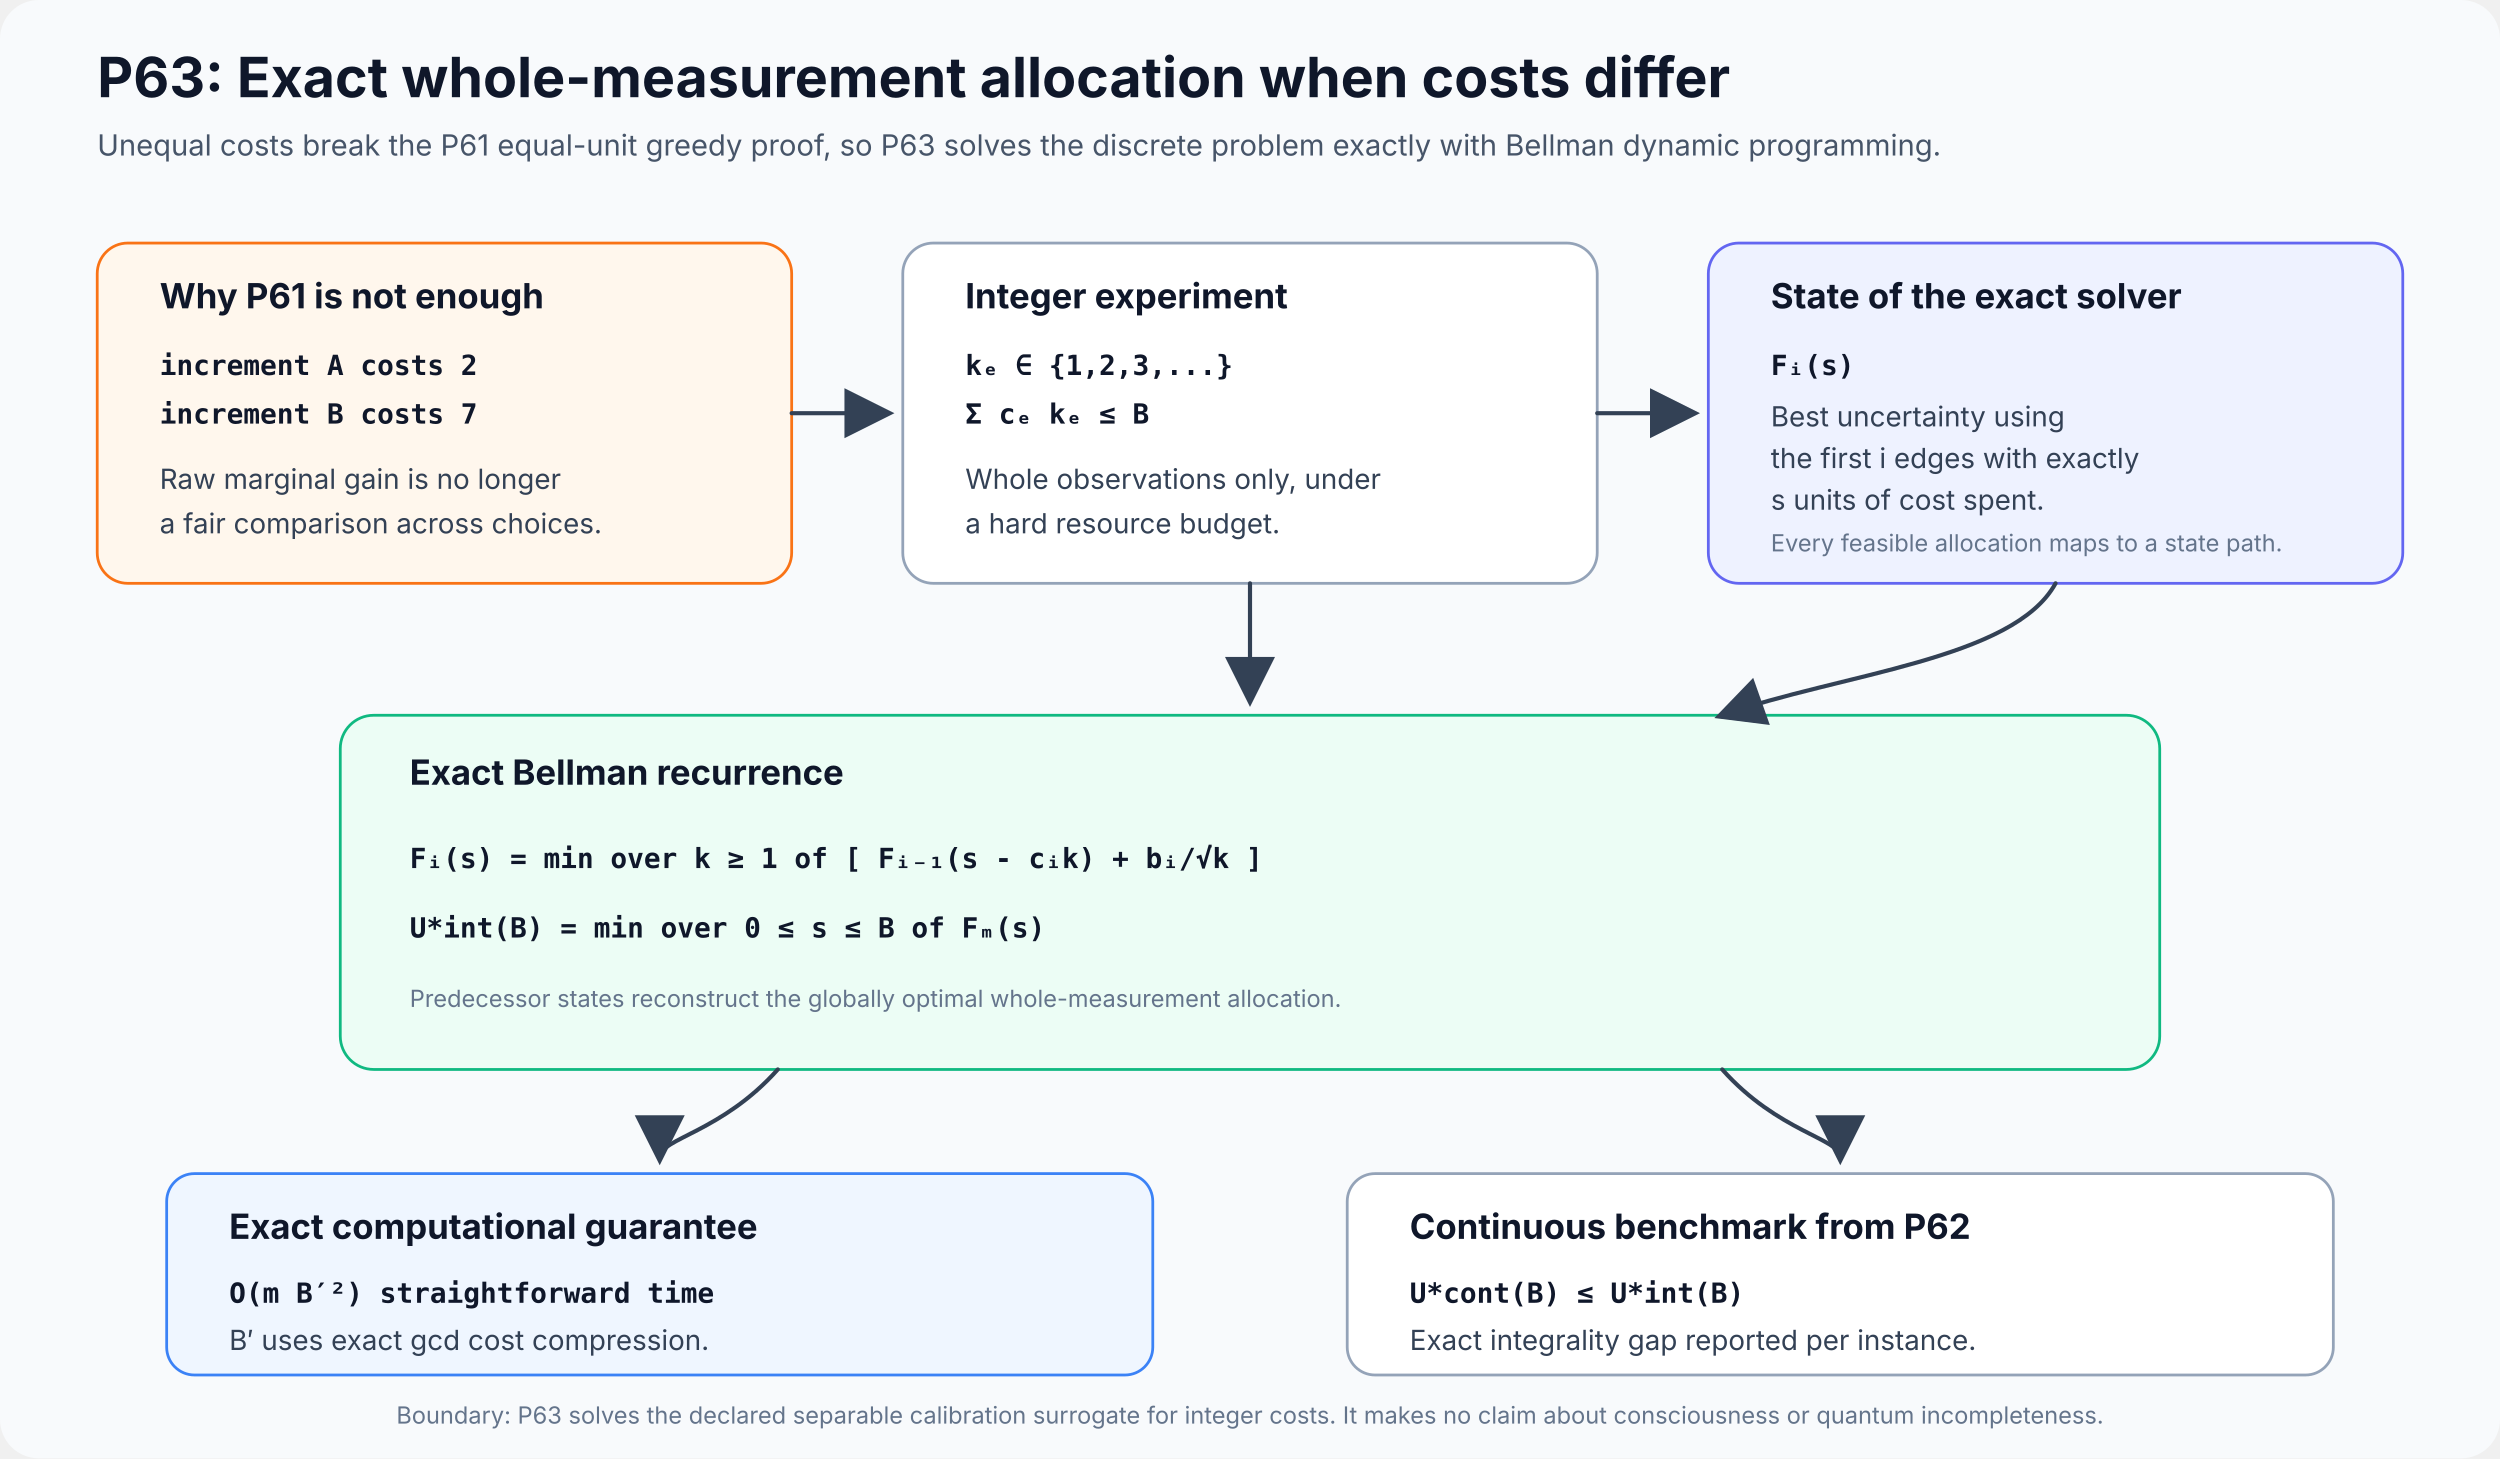
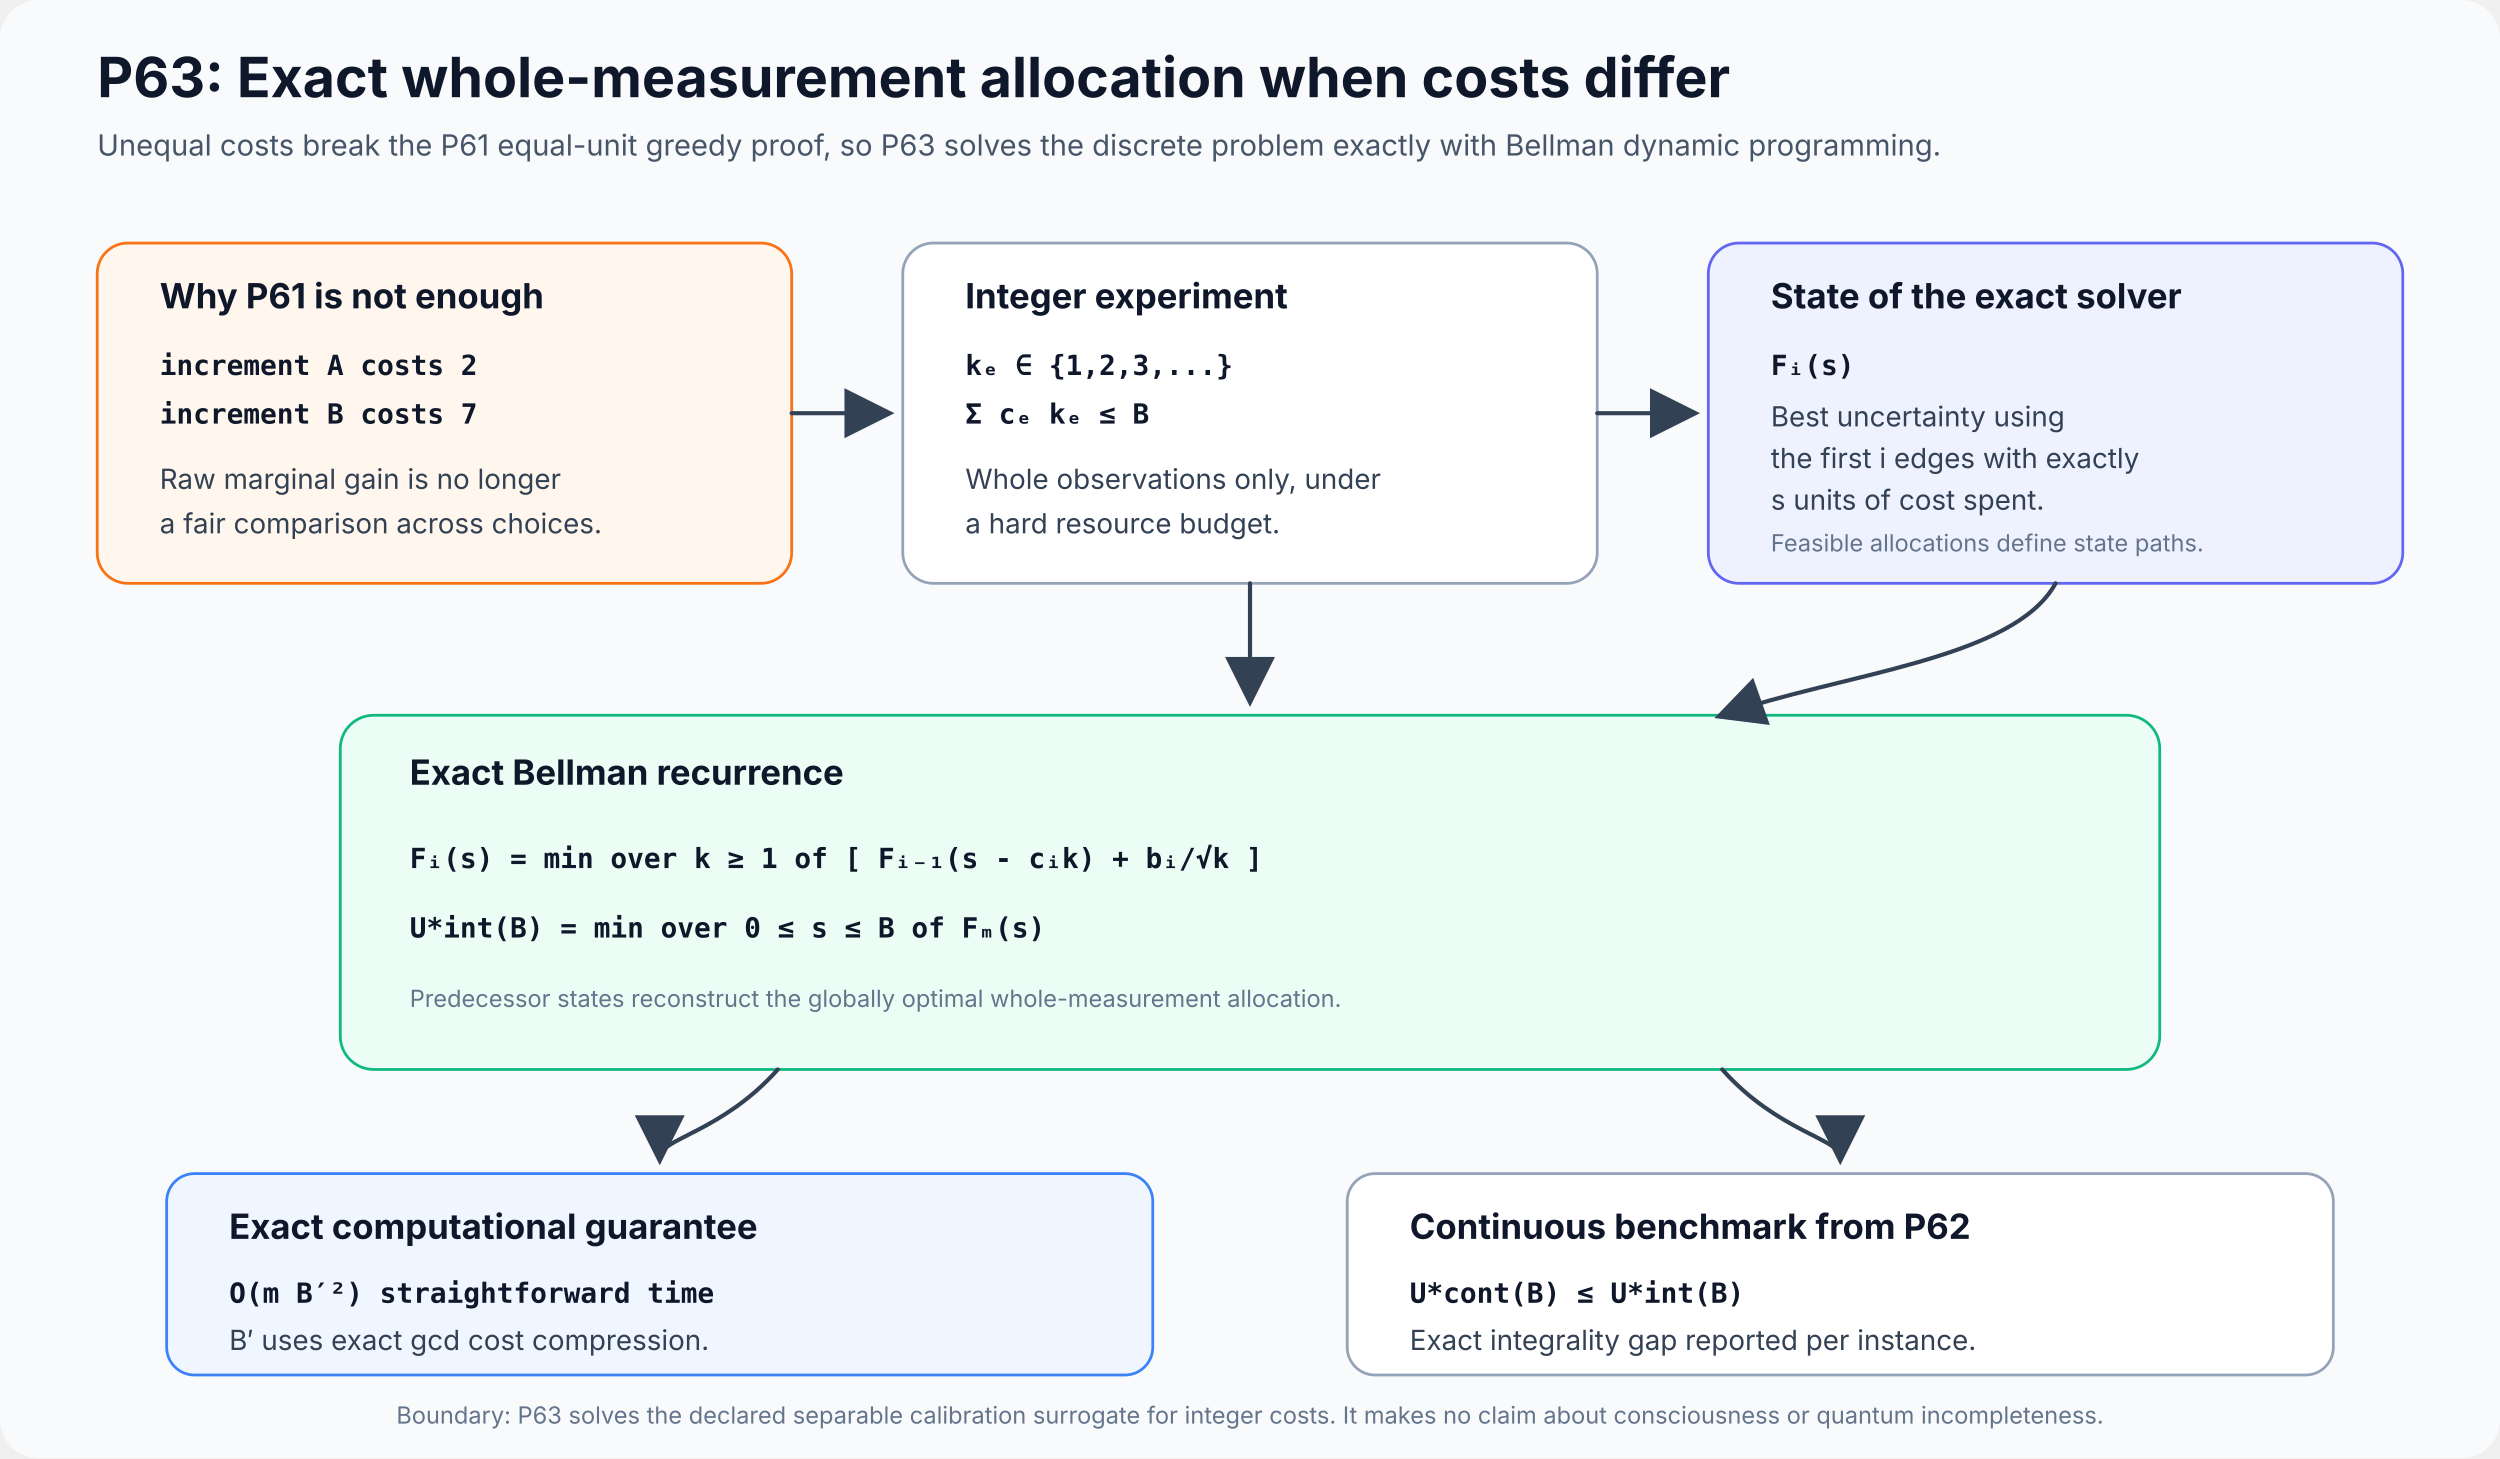
<svg xmlns="http://www.w3.org/2000/svg" width="1800" height="1050" viewBox="0 0 1800 1050" role="img" aria-labelledby="title desc">
  <defs>
    <marker id="arrow" markerWidth="12" markerHeight="12" refX="10" refY="6" orient="auto">
      <path d="M0 0 L12 6 L0 12 Z" fill="#334155" />
    </marker>
    <style>
      .h1{font:700 40px system-ui,-apple-system,"Segoe UI",sans-serif;fill:#0f172a}
      .sub{font:400 21px system-ui,-apple-system,"Segoe UI",sans-serif;fill:#475569}
      .bt{font:700 25px system-ui,-apple-system,"Segoe UI",sans-serif;fill:#0f172a}
      .tx{font:400 20px system-ui,-apple-system,"Segoe UI",sans-serif;fill:#334155}
      .math{font:600 20px ui-monospace,SFMono-Regular,Menlo,Consolas,monospace;fill:#0f172a}
      .small{font:400 17px system-ui,-apple-system,"Segoe UI",sans-serif;fill:#64748b}
      .arrow{fill:none;stroke:#334155;stroke-width:3;stroke-linecap:round;marker-end:url(#arrow)}
      .card{stroke-width:2}
    </style>
  </defs>
  <rect width="1800" height="1050" rx="28" fill="#f8fafc" />
  <text x="70" y="70" class="h1">P63: Exact whole-measurement allocation when costs differ</text>
  <text x="70" y="112" class="sub">Unequal costs break the P61 equal-unit greedy proof, so P63 solves the discrete problem exactly with Bellman dynamic programming.</text>
  <g id="p63-why" data-qa-block="true" data-x="70" data-y="175" data-width="500" data-height="245">
    <rect class="card" x="70" y="175" width="500" height="245" rx="22" fill="#fff7ed" stroke="#f97316" />
    <text x="115" y="222" class="bt">Why P61 is not enough</text>
    <text x="115" y="270" class="math">increment A costs 2</text>
    <text x="115" y="305" class="math">increment B costs 7</text>
    <text x="115" y="352" class="tx">Raw marginal gain is no longer</text>
    <text x="115" y="384" class="tx">a fair comparison across choices.</text>
  </g>
  <g id="p63-experiment" data-qa-block="true" data-x="650" data-y="175" data-width="500" data-height="245">
    <rect class="card" x="650" y="175" width="500" height="245" rx="22" fill="#ffffff" stroke="#94a3b8" />
    <text x="695" y="222" class="bt">Integer experiment</text>
    <text x="695" y="270" class="math">kₑ ∈ {1,2,3,...}</text>
    <text x="695" y="305" class="math">Σ cₑ kₑ ≤ B</text>
    <text x="695" y="352" class="tx">Whole observations only, under</text>
    <text x="695" y="384" class="tx">a hard resource budget.</text>
  </g>
  <g id="p63-state" data-qa-block="true" data-x="1230" data-y="175" data-width="500" data-height="245">
    <rect class="card" x="1230" y="175" width="500" height="245" rx="22" fill="#eef2ff" stroke="#6366f1" />
    <text x="1275" y="222" class="bt">State of the exact solver</text>
    <text x="1275" y="270" class="math">Fᵢ(s)</text>
    <text x="1275" y="307" class="tx">Best uncertainty using</text>
    <text x="1275" y="337" class="tx">the first i edges with exactly</text>
    <text x="1275" y="367" class="tx">s units of cost spent.</text>
-     <text x="1275" y="397" class="small">Every feasible allocation maps to a state path.</text>
+     <text x="1275" y="397" class="small">Feasible allocations define state paths.</text>
  </g>
  <path d="M570 297.5 H638" class="arrow" data-from="p63-why" data-to="p63-experiment" />
  <path d="M1150 297.5 H1218" class="arrow" data-from="p63-experiment" data-to="p63-state" />
  <g id="p63-bellman" data-qa-block="true" data-x="245" data-y="515" data-width="1310" data-height="255">
    <rect class="card" x="245" y="515" width="1310" height="255" rx="24" fill="#ecfdf5" stroke="#10b981" />
    <text x="295" y="565" class="bt">Exact Bellman recurrence</text>
    <text x="295" y="625" class="math">Fᵢ(s) = min over k ≥ 1 of [ Fᵢ₋₁(s - cᵢk) + bᵢ/√k ]</text>
    <text x="295" y="675" class="math">U*int(B) = min over 0 ≤ s ≤ B of Fₘ(s)</text>
    <text x="295" y="725" class="small">Predecessor states reconstruct the globally optimal whole-measurement allocation.</text>
  </g>
  <path d="M900 420 V503" class="arrow" data-from="p63-experiment" data-to="p63-bellman" />
  <path d="M1480 420 C1450 475 1325 485 1240 515" class="arrow" data-from="p63-state" data-to="p63-bellman" />
  <g id="p63-complexity" data-qa-block="true" data-x="120" data-y="845" data-width="710" data-height="145">
    <rect class="card" x="120" y="845" width="710" height="145" rx="20" fill="#eff6ff" stroke="#3b82f6" />
    <text x="165" y="892" class="bt">Exact computational guarantee</text>
    <text x="165" y="938" class="math">O(m B′²) straightforward time</text>
    <text x="165" y="972" class="tx">B′ uses exact gcd cost compression.</text>
  </g>
  <g id="p63-benchmark" data-qa-block="true" data-x="970" data-y="845" data-width="710" data-height="145">
    <rect class="card" x="970" y="845" width="710" height="145" rx="20" fill="#ffffff" stroke="#94a3b8" />
    <text x="1015" y="892" class="bt">Continuous benchmark from P62</text>
    <text x="1015" y="938" class="math">U*cont(B) ≤ U*int(B)</text>
    <text x="1015" y="972" class="tx">Exact integrality gap reported per instance.</text>
  </g>
  <path d="M560 770 C520 815 475 820 475 833" class="arrow" data-from="p63-bellman" data-to="p63-complexity" />
  <path d="M1240 770 C1280 815 1325 820 1325 833" class="arrow" data-from="p63-bellman" data-to="p63-benchmark" />
  <text x="900" y="1025" text-anchor="middle" class="small">Boundary: P63 solves the declared separable calibration surrogate for integer costs. It makes no claim about consciousness or quantum incompleteness.</text>
</svg>
